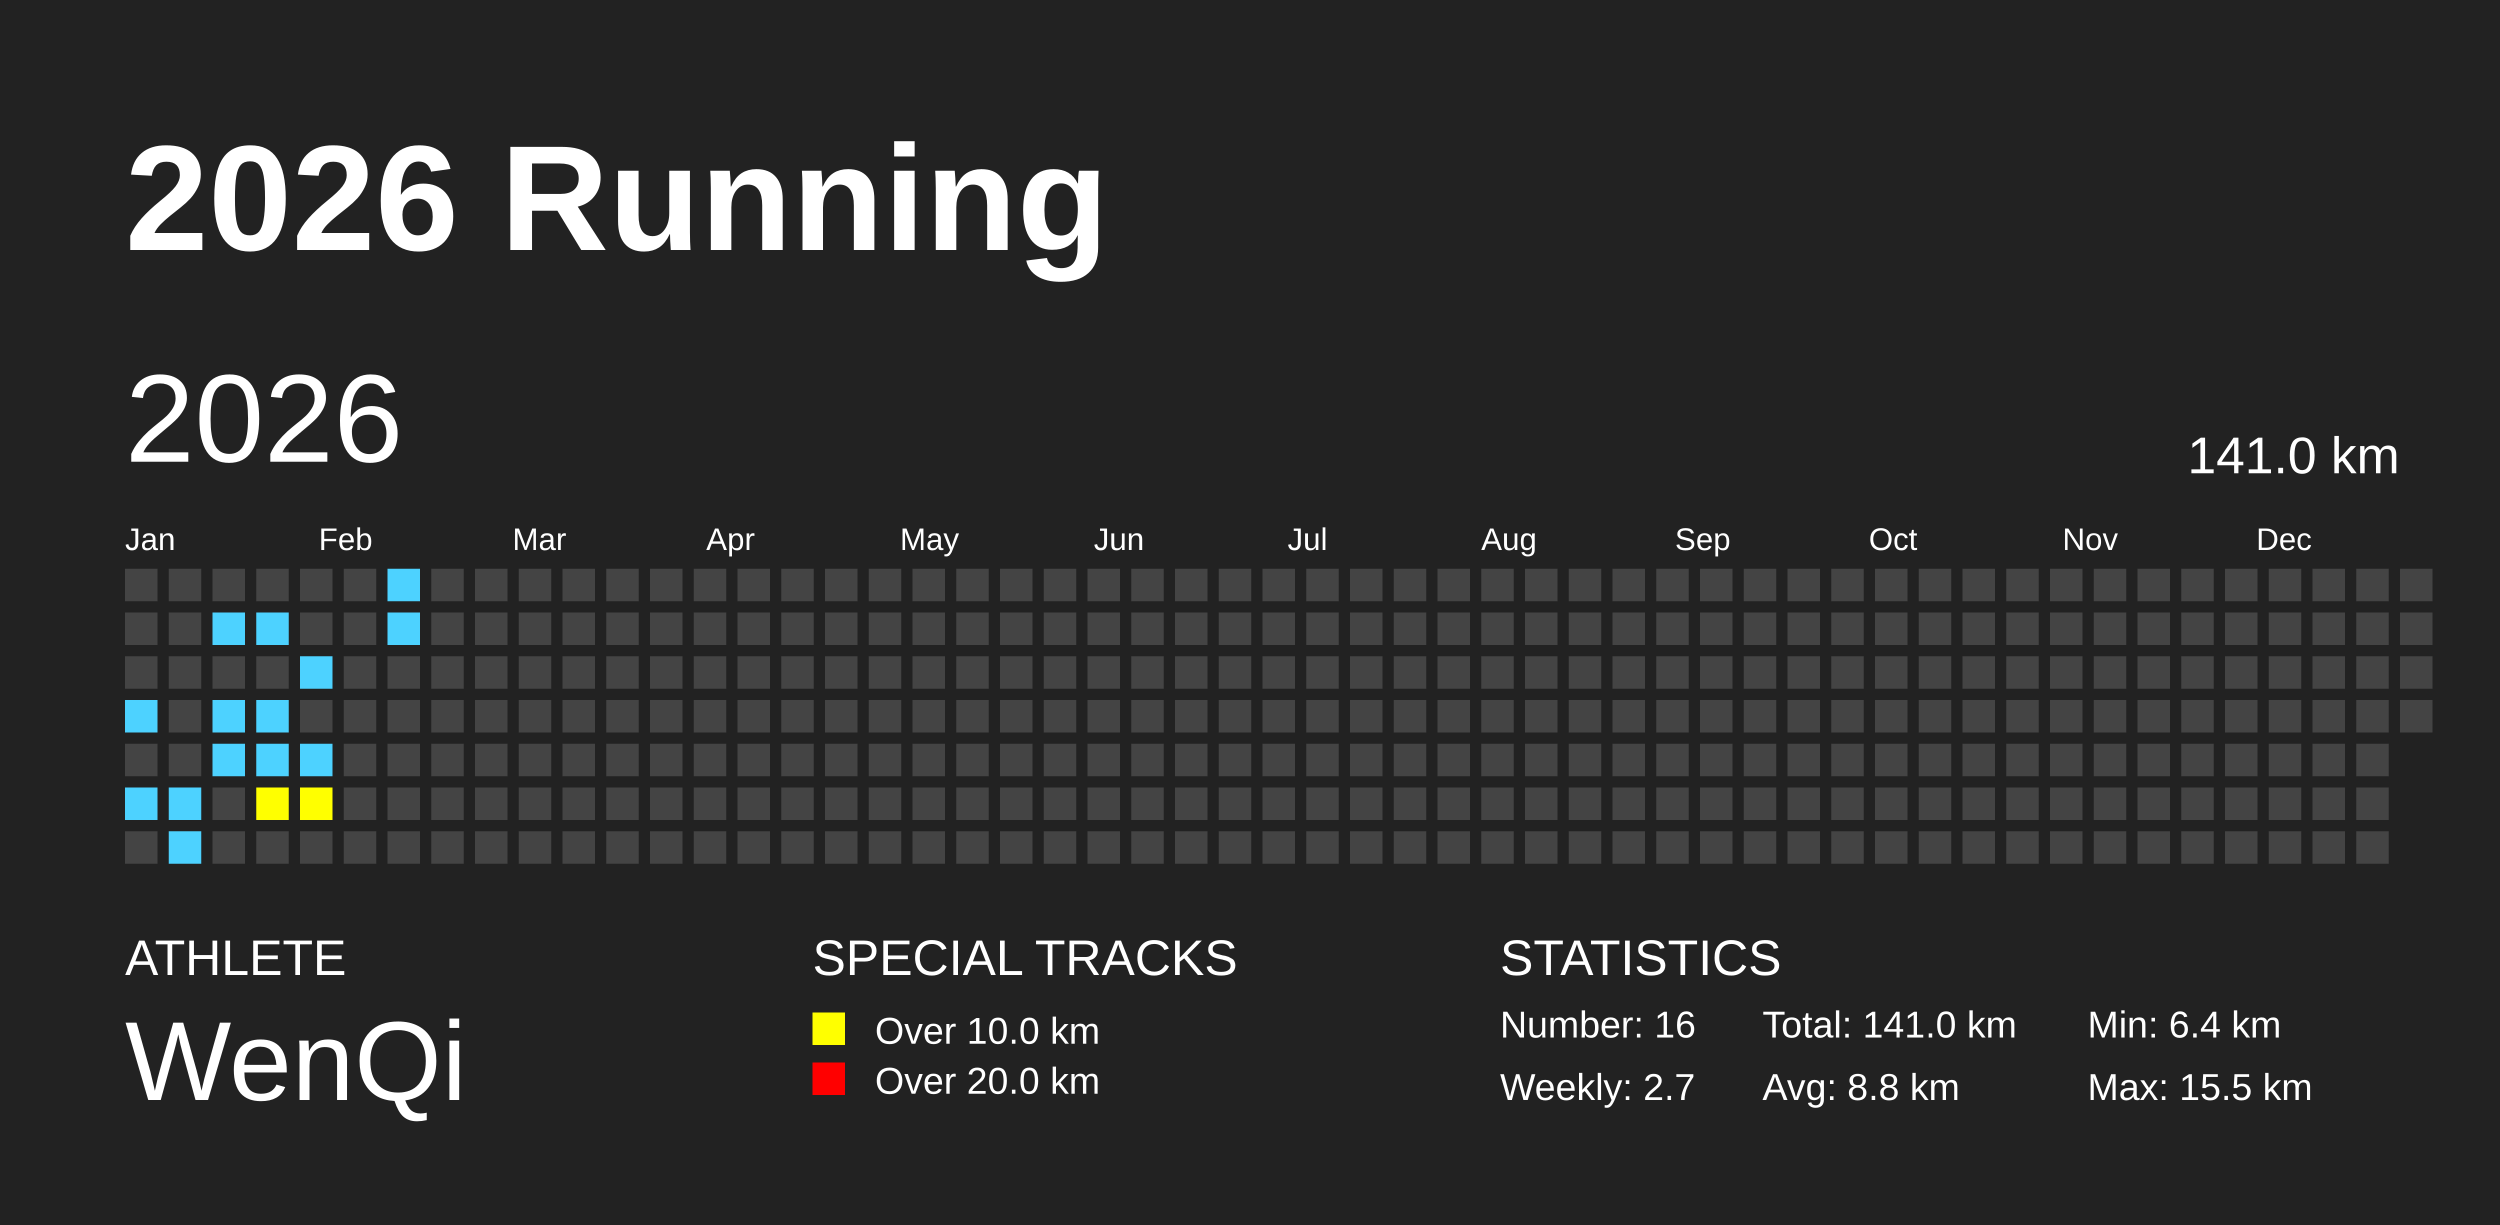
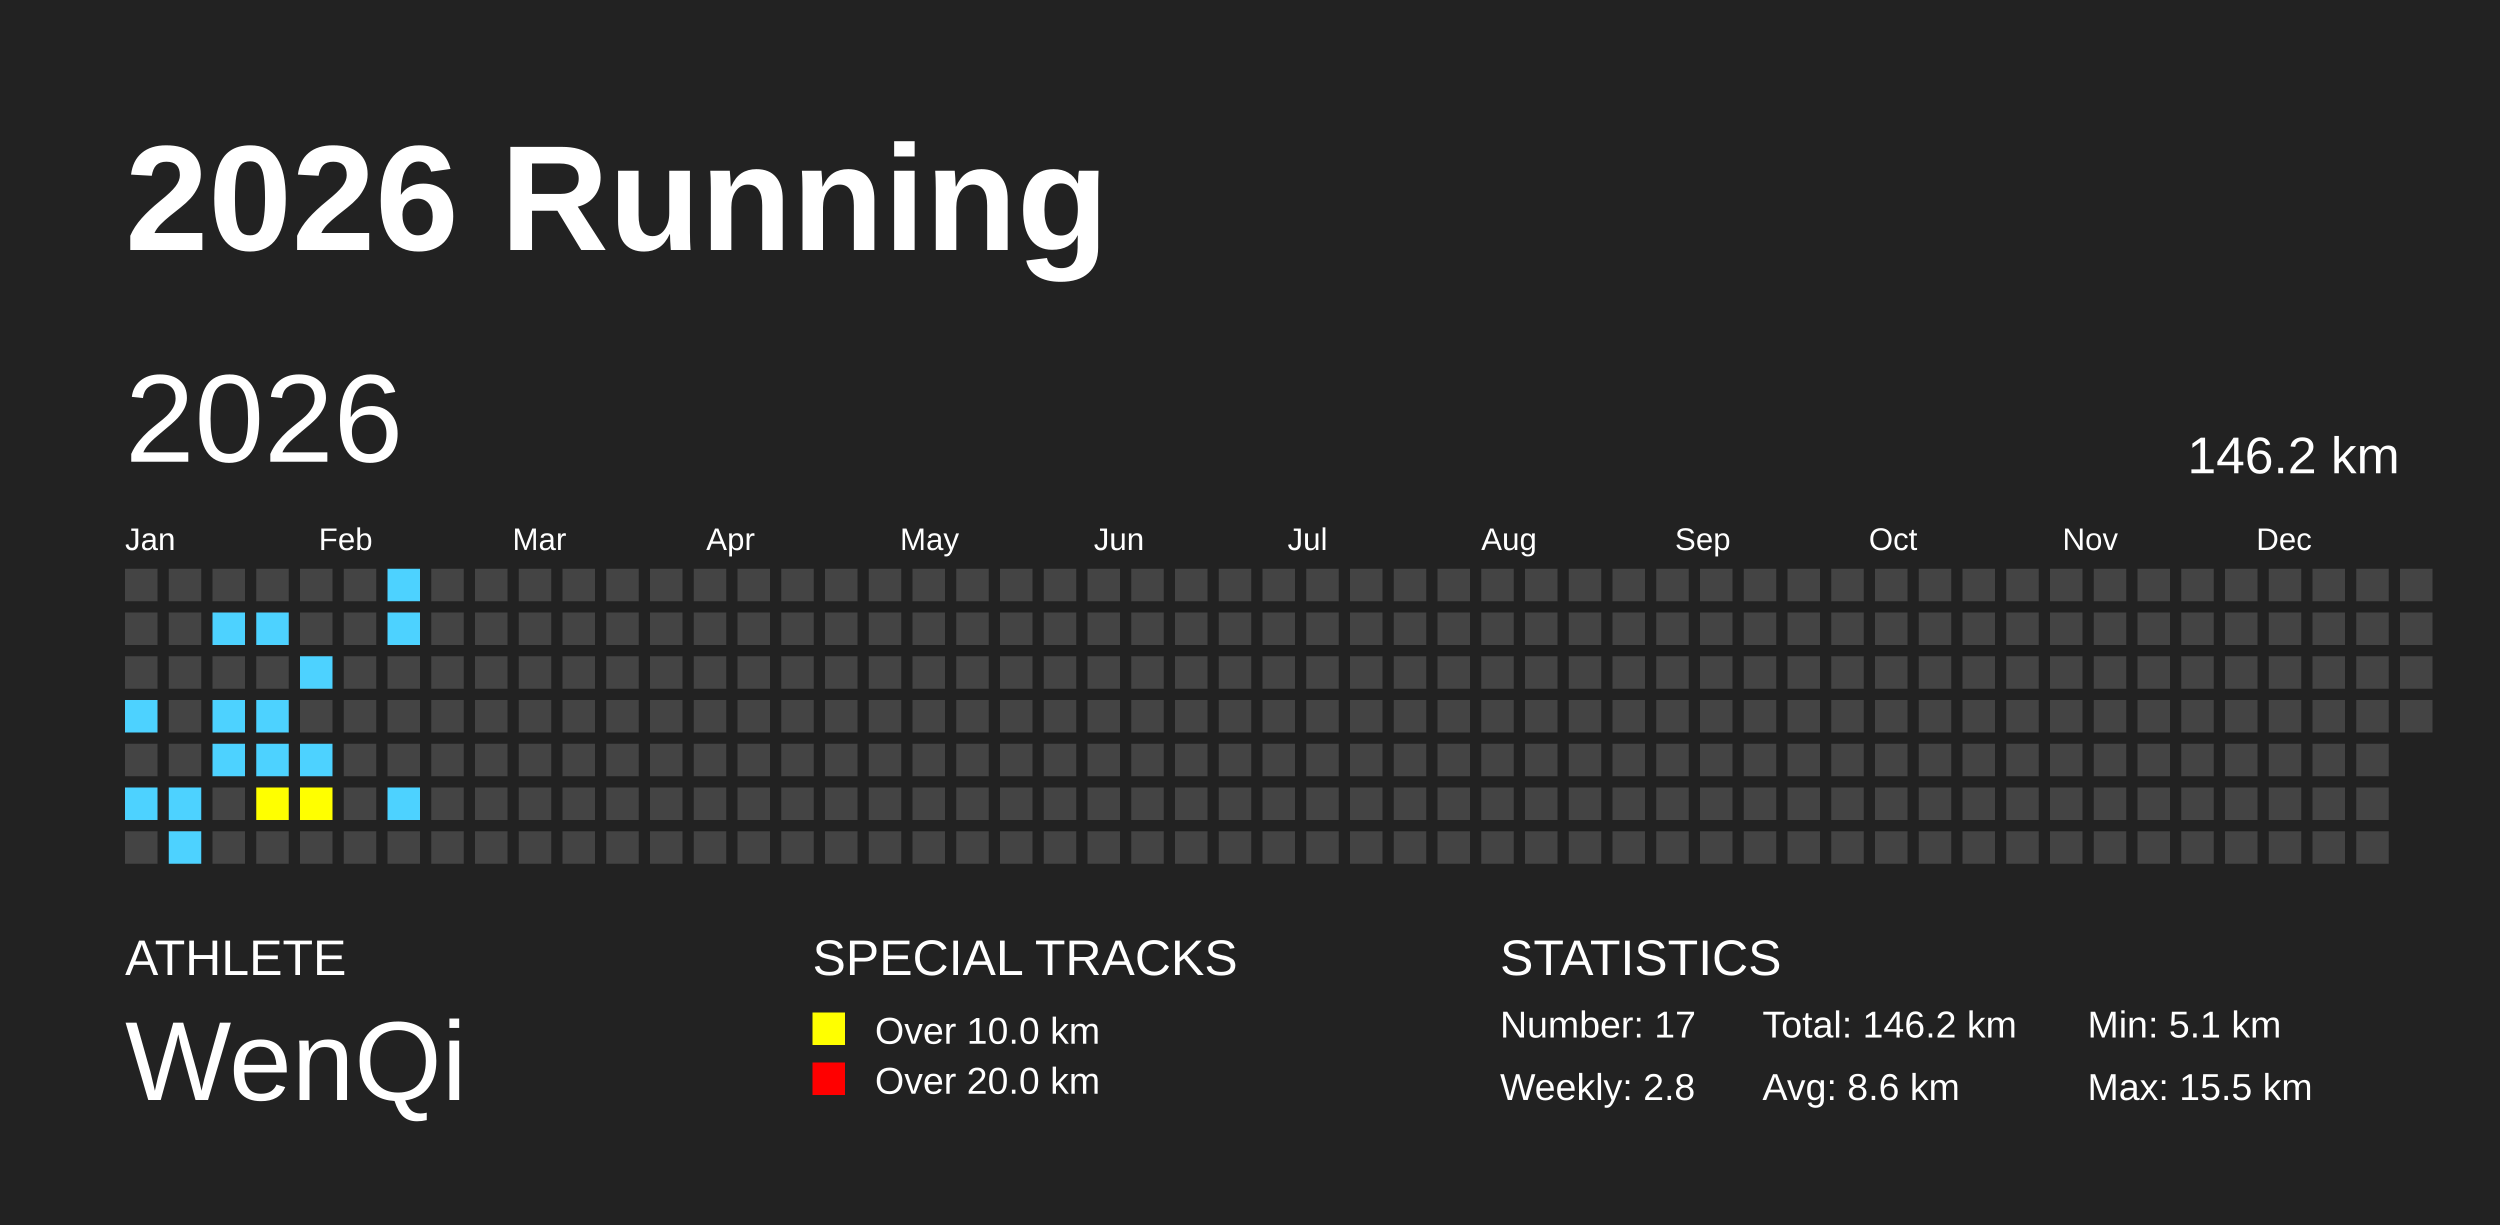
<svg xmlns="http://www.w3.org/2000/svg" baseProfile="full" height="98mm" version="1.1" viewBox="0,0,200,98" width="200mm">
  <defs />
  <rect fill="#222222" height="98" width="200" x="0" y="0" />
  <text fill="#FFFFFF" style="font-size:12px; font-family:Arial; font-weight:bold;" x="10" y="20">2026 Running</text>
  <text fill="#FFFFFF" style="font-size:4px; font-family:Arial" x="10" y="78">ATHLETE</text>
  <text fill="#FFFFFF" style="font-size:9px; font-family:Arial" x="10" y="88">WenQi</text>
  <text fill="#FFFFFF" style="font-size:4px; font-family:Arial" x="65" y="78">SPECIAL TRACKS</text>
  <rect fill="yellow" height="2.6" width="2.6" x="65" y="81" />
  <text fill="#FFFFFF" style="font-size:3px; font-family:Arial" x="70" y="83.5">Over 10.0 km</text>
  <rect fill="red" height="2.6" width="2.6" x="65" y="85" />
  <text fill="#FFFFFF" style="font-size:3px; font-family:Arial" x="70" y="87.5">Over 20.0 km</text>
  <text fill="#FFFFFF" style="font-size:4px; font-family:Arial" x="120" y="78">STATISTICS</text>
-   <text fill="#FFFFFF" style="font-size:3px; font-family:Arial" x="120" y="83">Number: 16</text>
-   <text fill="#FFFFFF" style="font-size:3px; font-family:Arial" x="120" y="88">Weekly: 2.7</text>
-   <text fill="#FFFFFF" style="font-size:3px; font-family:Arial" x="141" y="83">Total: 141.0 km</text>
-   <text fill="#FFFFFF" style="font-size:3px; font-family:Arial" x="141" y="88">Avg: 8.8 km</text>
-   <text fill="#FFFFFF" style="font-size:3px; font-family:Arial" x="167" y="83">Min: 6.4 km</text>
+   <text fill="#FFFFFF" style="font-size:3px; font-family:Arial" x="120" y="83">Number: 17</text>
+   <text fill="#FFFFFF" style="font-size:3px; font-family:Arial" x="120" y="88">Weekly: 2.8</text>
+   <text fill="#FFFFFF" style="font-size:3px; font-family:Arial" x="141" y="83">Total: 146.2 km</text>
+   <text fill="#FFFFFF" style="font-size:3px; font-family:Arial" x="141" y="88">Avg: 8.6 km</text>
+   <text fill="#FFFFFF" style="font-size:3px; font-family:Arial" x="167" y="83">Min: 5.1 km</text>
  <text fill="#FFFFFF" style="font-size:3px; font-family:Arial" x="167" y="88">Max: 15.5 km</text>
  <text dominant-baseline="hanging" fill="#FFFFFF" style="font-size:10.0px; font-family:Arial;" x="10" y="30">2026</text>
-   <text dominant-baseline="hanging" fill="#FFFFFF" style="font-size:4.125px; font-family:Arial;" x="175" y="35">141.0 km</text>
+   <text dominant-baseline="hanging" fill="#FFFFFF" style="font-size:4.125px; font-family:Arial;" x="175" y="35">146.2 km</text>
  <text fill="#FFFFFF" style="font-size:2.5px; font-family:Arial" x="10.0" y="44">Jan</text>
  <text fill="#FFFFFF" style="font-size:2.5px; font-family:Arial" x="25.5" y="44">Feb</text>
  <text fill="#FFFFFF" style="font-size:2.5px; font-family:Arial" x="41.0" y="44">Mar</text>
  <text fill="#FFFFFF" style="font-size:2.5px; font-family:Arial" x="56.5" y="44">Apr</text>
  <text fill="#FFFFFF" style="font-size:2.5px; font-family:Arial" x="72.0" y="44">May</text>
  <text fill="#FFFFFF" style="font-size:2.5px; font-family:Arial" x="87.5" y="44">Jun</text>
  <text fill="#FFFFFF" style="font-size:2.5px; font-family:Arial" x="103.0" y="44">Jul</text>
  <text fill="#FFFFFF" style="font-size:2.5px; font-family:Arial" x="118.5" y="44">Aug</text>
  <text fill="#FFFFFF" style="font-size:2.5px; font-family:Arial" x="134.0" y="44">Sep</text>
  <text fill="#FFFFFF" style="font-size:2.5px; font-family:Arial" x="149.5" y="44">Oct</text>
  <text fill="#FFFFFF" style="font-size:2.5px; font-family:Arial" x="165.0" y="44">Nov</text>
  <text fill="#FFFFFF" style="font-size:2.5px; font-family:Arial" x="180.5" y="44">Dec</text>
  <rect fill="#444444" height="2.6" width="2.6" x="10.0" y="45.5" />
  <rect fill="#444444" height="2.6" width="2.6" x="10.0" y="49.0" />
  <rect fill="#444444" height="2.6" width="2.6" x="10.0" y="52.5" />
  <rect fill="#4DD2FF" height="2.6" width="2.6" x="10.0" y="56.0" />
  <rect fill="#444444" height="2.6" width="2.6" x="10.0" y="59.5" />
  <rect fill="#4DD2FF" height="2.6" width="2.6" x="10.0" y="63.0" />
  <rect fill="#444444" height="2.6" width="2.6" x="10.0" y="66.5" />
  <rect fill="#444444" height="2.6" width="2.6" x="13.5" y="45.5" />
  <rect fill="#444444" height="2.6" width="2.6" x="13.5" y="49.0" />
  <rect fill="#444444" height="2.6" width="2.6" x="13.5" y="52.5" />
  <rect fill="#444444" height="2.6" width="2.6" x="13.5" y="56.0" />
  <rect fill="#444444" height="2.6" width="2.6" x="13.5" y="59.5" />
  <rect fill="#4DD2FF" height="2.6" width="2.6" x="13.5" y="63.0" />
  <rect fill="#4DD2FF" height="2.6" width="2.6" x="13.5" y="66.5" />
  <rect fill="#444444" height="2.6" width="2.6" x="17.0" y="45.5" />
  <rect fill="#4DD2FF" height="2.6" width="2.6" x="17.0" y="49.0" />
  <rect fill="#444444" height="2.6" width="2.6" x="17.0" y="52.5" />
  <rect fill="#4DD2FF" height="2.6" width="2.6" x="17.0" y="56.0" />
  <rect fill="#4DD2FF" height="2.6" width="2.6" x="17.0" y="59.5" />
  <rect fill="#444444" height="2.6" width="2.6" x="17.0" y="63.0" />
  <rect fill="#444444" height="2.6" width="2.6" x="17.0" y="66.5" />
  <rect fill="#444444" height="2.6" width="2.6" x="20.5" y="45.5" />
  <rect fill="#4DD2FF" height="2.6" width="2.6" x="20.5" y="49.0" />
  <rect fill="#444444" height="2.6" width="2.6" x="20.5" y="52.5" />
  <rect fill="#4DD2FF" height="2.6" width="2.6" x="20.5" y="56.0" />
  <rect fill="#4DD2FF" height="2.6" width="2.6" x="20.5" y="59.5" />
  <rect fill="yellow" height="2.6" width="2.6" x="20.5" y="63.0" />
  <rect fill="#444444" height="2.6" width="2.6" x="20.5" y="66.5" />
  <rect fill="#444444" height="2.6" width="2.6" x="24.0" y="45.5" />
  <rect fill="#444444" height="2.6" width="2.6" x="24.0" y="49.0" />
  <rect fill="#4DD2FF" height="2.6" width="2.6" x="24.0" y="52.5" />
  <rect fill="#444444" height="2.6" width="2.6" x="24.0" y="56.0" />
  <rect fill="#4DD2FF" height="2.6" width="2.6" x="24.0" y="59.5" />
  <rect fill="yellow" height="2.6" width="2.6" x="24.0" y="63.0" />
  <rect fill="#444444" height="2.6" width="2.6" x="24.0" y="66.5" />
  <rect fill="#444444" height="2.6" width="2.6" x="27.5" y="45.5" />
  <rect fill="#444444" height="2.6" width="2.6" x="27.5" y="49.0" />
  <rect fill="#444444" height="2.6" width="2.6" x="27.5" y="52.5" />
  <rect fill="#444444" height="2.6" width="2.6" x="27.5" y="56.0" />
  <rect fill="#444444" height="2.6" width="2.6" x="27.5" y="59.5" />
  <rect fill="#444444" height="2.6" width="2.6" x="27.5" y="63.0" />
  <rect fill="#444444" height="2.6" width="2.6" x="27.5" y="66.5" />
  <rect fill="#4DD2FF" height="2.6" width="2.6" x="31.0" y="45.5" />
  <rect fill="#4DD2FF" height="2.6" width="2.6" x="31.0" y="49.0" />
  <rect fill="#444444" height="2.6" width="2.6" x="31.0" y="52.5" />
  <rect fill="#444444" height="2.6" width="2.6" x="31.0" y="56.0" />
  <rect fill="#444444" height="2.6" width="2.6" x="31.0" y="59.5" />
-   <rect fill="#444444" height="2.6" width="2.6" x="31.0" y="63.0" />
+   <rect fill="#4DD2FF" height="2.6" width="2.6" x="31.0" y="63.0" />
  <rect fill="#444444" height="2.6" width="2.6" x="31.0" y="66.5" />
  <rect fill="#444444" height="2.6" width="2.6" x="34.5" y="45.5" />
  <rect fill="#444444" height="2.6" width="2.6" x="34.5" y="49.0" />
  <rect fill="#444444" height="2.6" width="2.6" x="34.5" y="52.5" />
  <rect fill="#444444" height="2.6" width="2.6" x="34.5" y="56.0" />
  <rect fill="#444444" height="2.6" width="2.6" x="34.5" y="59.5" />
  <rect fill="#444444" height="2.6" width="2.6" x="34.5" y="63.0" />
  <rect fill="#444444" height="2.6" width="2.6" x="34.5" y="66.5" />
  <rect fill="#444444" height="2.6" width="2.6" x="38.0" y="45.5" />
  <rect fill="#444444" height="2.6" width="2.6" x="38.0" y="49.0" />
  <rect fill="#444444" height="2.6" width="2.6" x="38.0" y="52.5" />
  <rect fill="#444444" height="2.6" width="2.6" x="38.0" y="56.0" />
  <rect fill="#444444" height="2.6" width="2.6" x="38.0" y="59.5" />
  <rect fill="#444444" height="2.6" width="2.6" x="38.0" y="63.0" />
  <rect fill="#444444" height="2.6" width="2.6" x="38.0" y="66.5" />
  <rect fill="#444444" height="2.6" width="2.6" x="41.5" y="45.5" />
  <rect fill="#444444" height="2.6" width="2.6" x="41.5" y="49.0" />
  <rect fill="#444444" height="2.6" width="2.6" x="41.5" y="52.5" />
  <rect fill="#444444" height="2.6" width="2.6" x="41.5" y="56.0" />
  <rect fill="#444444" height="2.6" width="2.6" x="41.5" y="59.5" />
  <rect fill="#444444" height="2.6" width="2.6" x="41.5" y="63.0" />
  <rect fill="#444444" height="2.6" width="2.6" x="41.5" y="66.5" />
  <rect fill="#444444" height="2.6" width="2.6" x="45.0" y="45.5" />
  <rect fill="#444444" height="2.6" width="2.6" x="45.0" y="49.0" />
  <rect fill="#444444" height="2.6" width="2.6" x="45.0" y="52.5" />
  <rect fill="#444444" height="2.6" width="2.6" x="45.0" y="56.0" />
  <rect fill="#444444" height="2.6" width="2.6" x="45.0" y="59.5" />
  <rect fill="#444444" height="2.6" width="2.6" x="45.0" y="63.0" />
  <rect fill="#444444" height="2.6" width="2.6" x="45.0" y="66.5" />
  <rect fill="#444444" height="2.6" width="2.6" x="48.5" y="45.5" />
  <rect fill="#444444" height="2.6" width="2.6" x="48.5" y="49.0" />
  <rect fill="#444444" height="2.6" width="2.6" x="48.5" y="52.5" />
  <rect fill="#444444" height="2.6" width="2.6" x="48.5" y="56.0" />
  <rect fill="#444444" height="2.6" width="2.6" x="48.5" y="59.5" />
  <rect fill="#444444" height="2.6" width="2.6" x="48.5" y="63.0" />
  <rect fill="#444444" height="2.6" width="2.6" x="48.5" y="66.5" />
  <rect fill="#444444" height="2.6" width="2.6" x="52.0" y="45.5" />
  <rect fill="#444444" height="2.6" width="2.6" x="52.0" y="49.0" />
  <rect fill="#444444" height="2.6" width="2.6" x="52.0" y="52.5" />
  <rect fill="#444444" height="2.6" width="2.6" x="52.0" y="56.0" />
  <rect fill="#444444" height="2.6" width="2.6" x="52.0" y="59.5" />
  <rect fill="#444444" height="2.6" width="2.6" x="52.0" y="63.0" />
  <rect fill="#444444" height="2.6" width="2.6" x="52.0" y="66.5" />
  <rect fill="#444444" height="2.6" width="2.6" x="55.5" y="45.5" />
  <rect fill="#444444" height="2.6" width="2.6" x="55.5" y="49.0" />
  <rect fill="#444444" height="2.6" width="2.6" x="55.5" y="52.5" />
  <rect fill="#444444" height="2.6" width="2.6" x="55.5" y="56.0" />
  <rect fill="#444444" height="2.6" width="2.6" x="55.5" y="59.5" />
  <rect fill="#444444" height="2.6" width="2.6" x="55.5" y="63.0" />
  <rect fill="#444444" height="2.6" width="2.6" x="55.5" y="66.5" />
  <rect fill="#444444" height="2.6" width="2.6" x="59.0" y="45.5" />
  <rect fill="#444444" height="2.6" width="2.6" x="59.0" y="49.0" />
  <rect fill="#444444" height="2.6" width="2.6" x="59.0" y="52.5" />
  <rect fill="#444444" height="2.6" width="2.6" x="59.0" y="56.0" />
  <rect fill="#444444" height="2.6" width="2.6" x="59.0" y="59.5" />
  <rect fill="#444444" height="2.6" width="2.6" x="59.0" y="63.0" />
  <rect fill="#444444" height="2.6" width="2.6" x="59.0" y="66.5" />
  <rect fill="#444444" height="2.6" width="2.6" x="62.5" y="45.5" />
  <rect fill="#444444" height="2.6" width="2.6" x="62.5" y="49.0" />
  <rect fill="#444444" height="2.6" width="2.6" x="62.5" y="52.5" />
  <rect fill="#444444" height="2.6" width="2.6" x="62.5" y="56.0" />
  <rect fill="#444444" height="2.6" width="2.6" x="62.5" y="59.5" />
  <rect fill="#444444" height="2.6" width="2.6" x="62.5" y="63.0" />
  <rect fill="#444444" height="2.6" width="2.6" x="62.5" y="66.5" />
  <rect fill="#444444" height="2.6" width="2.6" x="66.0" y="45.5" />
  <rect fill="#444444" height="2.6" width="2.6" x="66.0" y="49.0" />
  <rect fill="#444444" height="2.6" width="2.6" x="66.0" y="52.5" />
  <rect fill="#444444" height="2.6" width="2.6" x="66.0" y="56.0" />
  <rect fill="#444444" height="2.6" width="2.6" x="66.0" y="59.5" />
  <rect fill="#444444" height="2.6" width="2.6" x="66.0" y="63.0" />
  <rect fill="#444444" height="2.6" width="2.6" x="66.0" y="66.5" />
  <rect fill="#444444" height="2.6" width="2.6" x="69.5" y="45.5" />
  <rect fill="#444444" height="2.6" width="2.6" x="69.5" y="49.0" />
  <rect fill="#444444" height="2.6" width="2.6" x="69.5" y="52.5" />
  <rect fill="#444444" height="2.6" width="2.6" x="69.5" y="56.0" />
  <rect fill="#444444" height="2.6" width="2.6" x="69.5" y="59.5" />
  <rect fill="#444444" height="2.6" width="2.6" x="69.5" y="63.0" />
  <rect fill="#444444" height="2.6" width="2.6" x="69.5" y="66.5" />
  <rect fill="#444444" height="2.6" width="2.6" x="73.0" y="45.5" />
  <rect fill="#444444" height="2.6" width="2.6" x="73.0" y="49.0" />
  <rect fill="#444444" height="2.6" width="2.6" x="73.0" y="52.5" />
  <rect fill="#444444" height="2.6" width="2.6" x="73.0" y="56.0" />
  <rect fill="#444444" height="2.6" width="2.6" x="73.0" y="59.5" />
  <rect fill="#444444" height="2.6" width="2.6" x="73.0" y="63.0" />
  <rect fill="#444444" height="2.6" width="2.6" x="73.0" y="66.5" />
  <rect fill="#444444" height="2.6" width="2.6" x="76.5" y="45.5" />
  <rect fill="#444444" height="2.6" width="2.6" x="76.5" y="49.0" />
  <rect fill="#444444" height="2.6" width="2.6" x="76.5" y="52.5" />
  <rect fill="#444444" height="2.6" width="2.6" x="76.5" y="56.0" />
  <rect fill="#444444" height="2.6" width="2.6" x="76.5" y="59.5" />
  <rect fill="#444444" height="2.6" width="2.6" x="76.5" y="63.0" />
  <rect fill="#444444" height="2.6" width="2.6" x="76.5" y="66.5" />
  <rect fill="#444444" height="2.6" width="2.6" x="80.0" y="45.5" />
  <rect fill="#444444" height="2.6" width="2.6" x="80.0" y="49.0" />
  <rect fill="#444444" height="2.6" width="2.6" x="80.0" y="52.5" />
  <rect fill="#444444" height="2.6" width="2.6" x="80.0" y="56.0" />
  <rect fill="#444444" height="2.6" width="2.6" x="80.0" y="59.5" />
  <rect fill="#444444" height="2.6" width="2.6" x="80.0" y="63.0" />
  <rect fill="#444444" height="2.6" width="2.6" x="80.0" y="66.5" />
  <rect fill="#444444" height="2.6" width="2.6" x="83.5" y="45.5" />
  <rect fill="#444444" height="2.6" width="2.6" x="83.5" y="49.0" />
  <rect fill="#444444" height="2.6" width="2.6" x="83.5" y="52.5" />
  <rect fill="#444444" height="2.6" width="2.6" x="83.5" y="56.0" />
  <rect fill="#444444" height="2.6" width="2.6" x="83.5" y="59.5" />
  <rect fill="#444444" height="2.6" width="2.6" x="83.5" y="63.0" />
  <rect fill="#444444" height="2.6" width="2.6" x="83.5" y="66.5" />
  <rect fill="#444444" height="2.6" width="2.6" x="87.0" y="45.5" />
  <rect fill="#444444" height="2.6" width="2.6" x="87.0" y="49.0" />
  <rect fill="#444444" height="2.6" width="2.6" x="87.0" y="52.5" />
  <rect fill="#444444" height="2.6" width="2.6" x="87.0" y="56.0" />
  <rect fill="#444444" height="2.6" width="2.6" x="87.0" y="59.5" />
  <rect fill="#444444" height="2.6" width="2.6" x="87.0" y="63.0" />
  <rect fill="#444444" height="2.6" width="2.6" x="87.0" y="66.5" />
  <rect fill="#444444" height="2.6" width="2.6" x="90.5" y="45.5" />
  <rect fill="#444444" height="2.6" width="2.6" x="90.5" y="49.0" />
  <rect fill="#444444" height="2.6" width="2.6" x="90.5" y="52.5" />
  <rect fill="#444444" height="2.6" width="2.6" x="90.5" y="56.0" />
  <rect fill="#444444" height="2.6" width="2.6" x="90.5" y="59.5" />
  <rect fill="#444444" height="2.6" width="2.6" x="90.5" y="63.0" />
  <rect fill="#444444" height="2.6" width="2.6" x="90.5" y="66.5" />
  <rect fill="#444444" height="2.6" width="2.6" x="94.0" y="45.5" />
  <rect fill="#444444" height="2.6" width="2.6" x="94.0" y="49.0" />
  <rect fill="#444444" height="2.6" width="2.6" x="94.0" y="52.5" />
  <rect fill="#444444" height="2.6" width="2.6" x="94.0" y="56.0" />
  <rect fill="#444444" height="2.6" width="2.6" x="94.0" y="59.5" />
  <rect fill="#444444" height="2.6" width="2.6" x="94.0" y="63.0" />
  <rect fill="#444444" height="2.6" width="2.6" x="94.0" y="66.5" />
  <rect fill="#444444" height="2.6" width="2.6" x="97.5" y="45.5" />
  <rect fill="#444444" height="2.6" width="2.6" x="97.5" y="49.0" />
  <rect fill="#444444" height="2.6" width="2.6" x="97.5" y="52.5" />
  <rect fill="#444444" height="2.6" width="2.6" x="97.5" y="56.0" />
  <rect fill="#444444" height="2.6" width="2.6" x="97.5" y="59.5" />
  <rect fill="#444444" height="2.6" width="2.6" x="97.5" y="63.0" />
  <rect fill="#444444" height="2.6" width="2.6" x="97.5" y="66.5" />
  <rect fill="#444444" height="2.6" width="2.6" x="101.0" y="45.5" />
  <rect fill="#444444" height="2.6" width="2.6" x="101.0" y="49.0" />
  <rect fill="#444444" height="2.6" width="2.6" x="101.0" y="52.5" />
  <rect fill="#444444" height="2.6" width="2.6" x="101.0" y="56.0" />
  <rect fill="#444444" height="2.6" width="2.6" x="101.0" y="59.5" />
  <rect fill="#444444" height="2.6" width="2.6" x="101.0" y="63.0" />
  <rect fill="#444444" height="2.6" width="2.6" x="101.0" y="66.5" />
  <rect fill="#444444" height="2.6" width="2.6" x="104.5" y="45.5" />
  <rect fill="#444444" height="2.6" width="2.6" x="104.5" y="49.0" />
  <rect fill="#444444" height="2.6" width="2.6" x="104.5" y="52.5" />
  <rect fill="#444444" height="2.6" width="2.6" x="104.5" y="56.0" />
  <rect fill="#444444" height="2.6" width="2.6" x="104.5" y="59.5" />
  <rect fill="#444444" height="2.6" width="2.6" x="104.5" y="63.0" />
  <rect fill="#444444" height="2.6" width="2.6" x="104.5" y="66.5" />
  <rect fill="#444444" height="2.6" width="2.6" x="108.0" y="45.5" />
  <rect fill="#444444" height="2.6" width="2.6" x="108.0" y="49.0" />
  <rect fill="#444444" height="2.6" width="2.6" x="108.0" y="52.5" />
  <rect fill="#444444" height="2.6" width="2.6" x="108.0" y="56.0" />
  <rect fill="#444444" height="2.6" width="2.6" x="108.0" y="59.5" />
  <rect fill="#444444" height="2.6" width="2.6" x="108.0" y="63.0" />
  <rect fill="#444444" height="2.6" width="2.6" x="108.0" y="66.5" />
  <rect fill="#444444" height="2.6" width="2.6" x="111.5" y="45.5" />
  <rect fill="#444444" height="2.6" width="2.6" x="111.5" y="49.0" />
  <rect fill="#444444" height="2.6" width="2.6" x="111.5" y="52.5" />
  <rect fill="#444444" height="2.6" width="2.6" x="111.5" y="56.0" />
  <rect fill="#444444" height="2.6" width="2.6" x="111.5" y="59.5" />
  <rect fill="#444444" height="2.6" width="2.6" x="111.5" y="63.0" />
  <rect fill="#444444" height="2.6" width="2.6" x="111.5" y="66.5" />
  <rect fill="#444444" height="2.6" width="2.6" x="115.0" y="45.5" />
  <rect fill="#444444" height="2.6" width="2.6" x="115.0" y="49.0" />
  <rect fill="#444444" height="2.6" width="2.6" x="115.0" y="52.5" />
  <rect fill="#444444" height="2.6" width="2.6" x="115.0" y="56.0" />
  <rect fill="#444444" height="2.6" width="2.6" x="115.0" y="59.5" />
  <rect fill="#444444" height="2.6" width="2.6" x="115.0" y="63.0" />
  <rect fill="#444444" height="2.6" width="2.6" x="115.0" y="66.5" />
  <rect fill="#444444" height="2.6" width="2.6" x="118.5" y="45.5" />
  <rect fill="#444444" height="2.6" width="2.6" x="118.5" y="49.0" />
  <rect fill="#444444" height="2.6" width="2.6" x="118.5" y="52.5" />
  <rect fill="#444444" height="2.6" width="2.6" x="118.5" y="56.0" />
  <rect fill="#444444" height="2.6" width="2.6" x="118.5" y="59.5" />
  <rect fill="#444444" height="2.6" width="2.6" x="118.5" y="63.0" />
  <rect fill="#444444" height="2.6" width="2.6" x="118.5" y="66.5" />
  <rect fill="#444444" height="2.6" width="2.6" x="122.0" y="45.5" />
  <rect fill="#444444" height="2.6" width="2.6" x="122.0" y="49.0" />
  <rect fill="#444444" height="2.6" width="2.6" x="122.0" y="52.5" />
  <rect fill="#444444" height="2.6" width="2.6" x="122.0" y="56.0" />
  <rect fill="#444444" height="2.6" width="2.6" x="122.0" y="59.5" />
  <rect fill="#444444" height="2.6" width="2.6" x="122.0" y="63.0" />
  <rect fill="#444444" height="2.6" width="2.6" x="122.0" y="66.5" />
  <rect fill="#444444" height="2.6" width="2.6" x="125.5" y="45.5" />
  <rect fill="#444444" height="2.6" width="2.6" x="125.5" y="49.0" />
  <rect fill="#444444" height="2.6" width="2.6" x="125.5" y="52.5" />
  <rect fill="#444444" height="2.6" width="2.6" x="125.5" y="56.0" />
  <rect fill="#444444" height="2.6" width="2.6" x="125.5" y="59.5" />
  <rect fill="#444444" height="2.6" width="2.6" x="125.5" y="63.0" />
  <rect fill="#444444" height="2.6" width="2.6" x="125.5" y="66.5" />
  <rect fill="#444444" height="2.6" width="2.6" x="129.0" y="45.5" />
  <rect fill="#444444" height="2.6" width="2.6" x="129.0" y="49.0" />
  <rect fill="#444444" height="2.6" width="2.6" x="129.0" y="52.5" />
  <rect fill="#444444" height="2.6" width="2.6" x="129.0" y="56.0" />
  <rect fill="#444444" height="2.6" width="2.6" x="129.0" y="59.5" />
  <rect fill="#444444" height="2.6" width="2.6" x="129.0" y="63.0" />
  <rect fill="#444444" height="2.6" width="2.6" x="129.0" y="66.5" />
  <rect fill="#444444" height="2.6" width="2.6" x="132.5" y="45.5" />
  <rect fill="#444444" height="2.6" width="2.6" x="132.5" y="49.0" />
  <rect fill="#444444" height="2.6" width="2.6" x="132.5" y="52.5" />
  <rect fill="#444444" height="2.6" width="2.6" x="132.5" y="56.0" />
  <rect fill="#444444" height="2.6" width="2.6" x="132.5" y="59.5" />
  <rect fill="#444444" height="2.6" width="2.6" x="132.5" y="63.0" />
  <rect fill="#444444" height="2.6" width="2.6" x="132.5" y="66.5" />
  <rect fill="#444444" height="2.6" width="2.6" x="136.0" y="45.5" />
  <rect fill="#444444" height="2.6" width="2.6" x="136.0" y="49.0" />
  <rect fill="#444444" height="2.6" width="2.6" x="136.0" y="52.5" />
  <rect fill="#444444" height="2.6" width="2.6" x="136.0" y="56.0" />
  <rect fill="#444444" height="2.6" width="2.6" x="136.0" y="59.5" />
  <rect fill="#444444" height="2.6" width="2.6" x="136.0" y="63.0" />
  <rect fill="#444444" height="2.6" width="2.6" x="136.0" y="66.5" />
  <rect fill="#444444" height="2.6" width="2.6" x="139.5" y="45.5" />
  <rect fill="#444444" height="2.6" width="2.6" x="139.5" y="49.0" />
  <rect fill="#444444" height="2.6" width="2.6" x="139.5" y="52.5" />
  <rect fill="#444444" height="2.6" width="2.6" x="139.5" y="56.0" />
  <rect fill="#444444" height="2.6" width="2.6" x="139.5" y="59.5" />
  <rect fill="#444444" height="2.6" width="2.6" x="139.5" y="63.0" />
  <rect fill="#444444" height="2.6" width="2.6" x="139.5" y="66.5" />
  <rect fill="#444444" height="2.6" width="2.6" x="143.0" y="45.5" />
  <rect fill="#444444" height="2.6" width="2.6" x="143.0" y="49.0" />
  <rect fill="#444444" height="2.6" width="2.6" x="143.0" y="52.5" />
  <rect fill="#444444" height="2.6" width="2.6" x="143.0" y="56.0" />
  <rect fill="#444444" height="2.6" width="2.6" x="143.0" y="59.5" />
  <rect fill="#444444" height="2.6" width="2.6" x="143.0" y="63.0" />
  <rect fill="#444444" height="2.6" width="2.6" x="143.0" y="66.5" />
  <rect fill="#444444" height="2.6" width="2.6" x="146.5" y="45.5" />
  <rect fill="#444444" height="2.6" width="2.6" x="146.5" y="49.0" />
  <rect fill="#444444" height="2.6" width="2.6" x="146.5" y="52.5" />
  <rect fill="#444444" height="2.6" width="2.6" x="146.5" y="56.0" />
  <rect fill="#444444" height="2.6" width="2.6" x="146.5" y="59.5" />
  <rect fill="#444444" height="2.6" width="2.6" x="146.5" y="63.0" />
  <rect fill="#444444" height="2.6" width="2.6" x="146.5" y="66.5" />
  <rect fill="#444444" height="2.6" width="2.6" x="150.0" y="45.5" />
  <rect fill="#444444" height="2.6" width="2.6" x="150.0" y="49.0" />
  <rect fill="#444444" height="2.6" width="2.6" x="150.0" y="52.5" />
  <rect fill="#444444" height="2.6" width="2.6" x="150.0" y="56.0" />
  <rect fill="#444444" height="2.6" width="2.6" x="150.0" y="59.5" />
  <rect fill="#444444" height="2.6" width="2.6" x="150.0" y="63.0" />
  <rect fill="#444444" height="2.6" width="2.6" x="150.0" y="66.5" />
  <rect fill="#444444" height="2.6" width="2.6" x="153.5" y="45.5" />
  <rect fill="#444444" height="2.6" width="2.6" x="153.5" y="49.0" />
  <rect fill="#444444" height="2.6" width="2.6" x="153.5" y="52.5" />
  <rect fill="#444444" height="2.6" width="2.6" x="153.5" y="56.0" />
  <rect fill="#444444" height="2.6" width="2.6" x="153.5" y="59.5" />
  <rect fill="#444444" height="2.6" width="2.6" x="153.5" y="63.0" />
  <rect fill="#444444" height="2.6" width="2.6" x="153.5" y="66.5" />
  <rect fill="#444444" height="2.6" width="2.6" x="157.0" y="45.5" />
  <rect fill="#444444" height="2.6" width="2.6" x="157.0" y="49.0" />
  <rect fill="#444444" height="2.6" width="2.6" x="157.0" y="52.5" />
  <rect fill="#444444" height="2.6" width="2.6" x="157.0" y="56.0" />
  <rect fill="#444444" height="2.6" width="2.6" x="157.0" y="59.5" />
  <rect fill="#444444" height="2.6" width="2.6" x="157.0" y="63.0" />
  <rect fill="#444444" height="2.6" width="2.6" x="157.0" y="66.5" />
  <rect fill="#444444" height="2.6" width="2.6" x="160.5" y="45.5" />
  <rect fill="#444444" height="2.6" width="2.6" x="160.5" y="49.0" />
  <rect fill="#444444" height="2.6" width="2.6" x="160.5" y="52.5" />
  <rect fill="#444444" height="2.6" width="2.6" x="160.5" y="56.0" />
  <rect fill="#444444" height="2.6" width="2.6" x="160.5" y="59.5" />
  <rect fill="#444444" height="2.6" width="2.6" x="160.5" y="63.0" />
  <rect fill="#444444" height="2.6" width="2.6" x="160.5" y="66.5" />
  <rect fill="#444444" height="2.6" width="2.6" x="164.0" y="45.5" />
  <rect fill="#444444" height="2.6" width="2.6" x="164.0" y="49.0" />
  <rect fill="#444444" height="2.6" width="2.6" x="164.0" y="52.5" />
  <rect fill="#444444" height="2.6" width="2.6" x="164.0" y="56.0" />
  <rect fill="#444444" height="2.6" width="2.6" x="164.0" y="59.5" />
  <rect fill="#444444" height="2.6" width="2.6" x="164.0" y="63.0" />
  <rect fill="#444444" height="2.6" width="2.6" x="164.0" y="66.5" />
  <rect fill="#444444" height="2.6" width="2.6" x="167.5" y="45.5" />
  <rect fill="#444444" height="2.6" width="2.6" x="167.5" y="49.0" />
  <rect fill="#444444" height="2.6" width="2.6" x="167.5" y="52.5" />
  <rect fill="#444444" height="2.6" width="2.6" x="167.5" y="56.0" />
  <rect fill="#444444" height="2.6" width="2.6" x="167.5" y="59.5" />
  <rect fill="#444444" height="2.6" width="2.6" x="167.5" y="63.0" />
  <rect fill="#444444" height="2.6" width="2.6" x="167.5" y="66.5" />
  <rect fill="#444444" height="2.6" width="2.6" x="171.0" y="45.5" />
  <rect fill="#444444" height="2.6" width="2.6" x="171.0" y="49.0" />
  <rect fill="#444444" height="2.6" width="2.6" x="171.0" y="52.5" />
  <rect fill="#444444" height="2.6" width="2.6" x="171.0" y="56.0" />
  <rect fill="#444444" height="2.6" width="2.6" x="171.0" y="59.5" />
  <rect fill="#444444" height="2.6" width="2.6" x="171.0" y="63.0" />
  <rect fill="#444444" height="2.6" width="2.6" x="171.0" y="66.5" />
  <rect fill="#444444" height="2.6" width="2.6" x="174.5" y="45.5" />
  <rect fill="#444444" height="2.6" width="2.6" x="174.5" y="49.0" />
  <rect fill="#444444" height="2.6" width="2.6" x="174.5" y="52.5" />
  <rect fill="#444444" height="2.6" width="2.6" x="174.5" y="56.0" />
  <rect fill="#444444" height="2.6" width="2.6" x="174.5" y="59.5" />
  <rect fill="#444444" height="2.6" width="2.6" x="174.5" y="63.0" />
  <rect fill="#444444" height="2.6" width="2.6" x="174.5" y="66.5" />
  <rect fill="#444444" height="2.6" width="2.6" x="178.0" y="45.5" />
  <rect fill="#444444" height="2.6" width="2.6" x="178.0" y="49.0" />
  <rect fill="#444444" height="2.6" width="2.6" x="178.0" y="52.5" />
  <rect fill="#444444" height="2.6" width="2.6" x="178.0" y="56.0" />
  <rect fill="#444444" height="2.6" width="2.6" x="178.0" y="59.5" />
  <rect fill="#444444" height="2.6" width="2.6" x="178.0" y="63.0" />
  <rect fill="#444444" height="2.6" width="2.6" x="178.0" y="66.5" />
  <rect fill="#444444" height="2.6" width="2.6" x="181.5" y="45.5" />
  <rect fill="#444444" height="2.6" width="2.6" x="181.5" y="49.0" />
  <rect fill="#444444" height="2.6" width="2.6" x="181.5" y="52.5" />
  <rect fill="#444444" height="2.6" width="2.6" x="181.5" y="56.0" />
  <rect fill="#444444" height="2.6" width="2.6" x="181.5" y="59.5" />
  <rect fill="#444444" height="2.6" width="2.6" x="181.5" y="63.0" />
  <rect fill="#444444" height="2.6" width="2.6" x="181.5" y="66.5" />
  <rect fill="#444444" height="2.6" width="2.6" x="185.0" y="45.5" />
  <rect fill="#444444" height="2.6" width="2.6" x="185.0" y="49.0" />
  <rect fill="#444444" height="2.6" width="2.6" x="185.0" y="52.5" />
  <rect fill="#444444" height="2.6" width="2.6" x="185.0" y="56.0" />
  <rect fill="#444444" height="2.6" width="2.6" x="185.0" y="59.5" />
  <rect fill="#444444" height="2.6" width="2.6" x="185.0" y="63.0" />
  <rect fill="#444444" height="2.6" width="2.6" x="185.0" y="66.5" />
  <rect fill="#444444" height="2.6" width="2.6" x="188.5" y="45.5" />
  <rect fill="#444444" height="2.6" width="2.6" x="188.5" y="49.0" />
  <rect fill="#444444" height="2.6" width="2.6" x="188.5" y="52.5" />
  <rect fill="#444444" height="2.6" width="2.6" x="188.5" y="56.0" />
  <rect fill="#444444" height="2.6" width="2.6" x="188.5" y="59.5" />
  <rect fill="#444444" height="2.6" width="2.6" x="188.5" y="63.0" />
  <rect fill="#444444" height="2.6" width="2.6" x="188.5" y="66.5" />
  <rect fill="#444444" height="2.6" width="2.6" x="192.0" y="45.5" />
  <rect fill="#444444" height="2.6" width="2.6" x="192.0" y="49.0" />
  <rect fill="#444444" height="2.6" width="2.6" x="192.0" y="52.5" />
  <rect fill="#444444" height="2.6" width="2.6" x="192.0" y="56.0" />
</svg>
